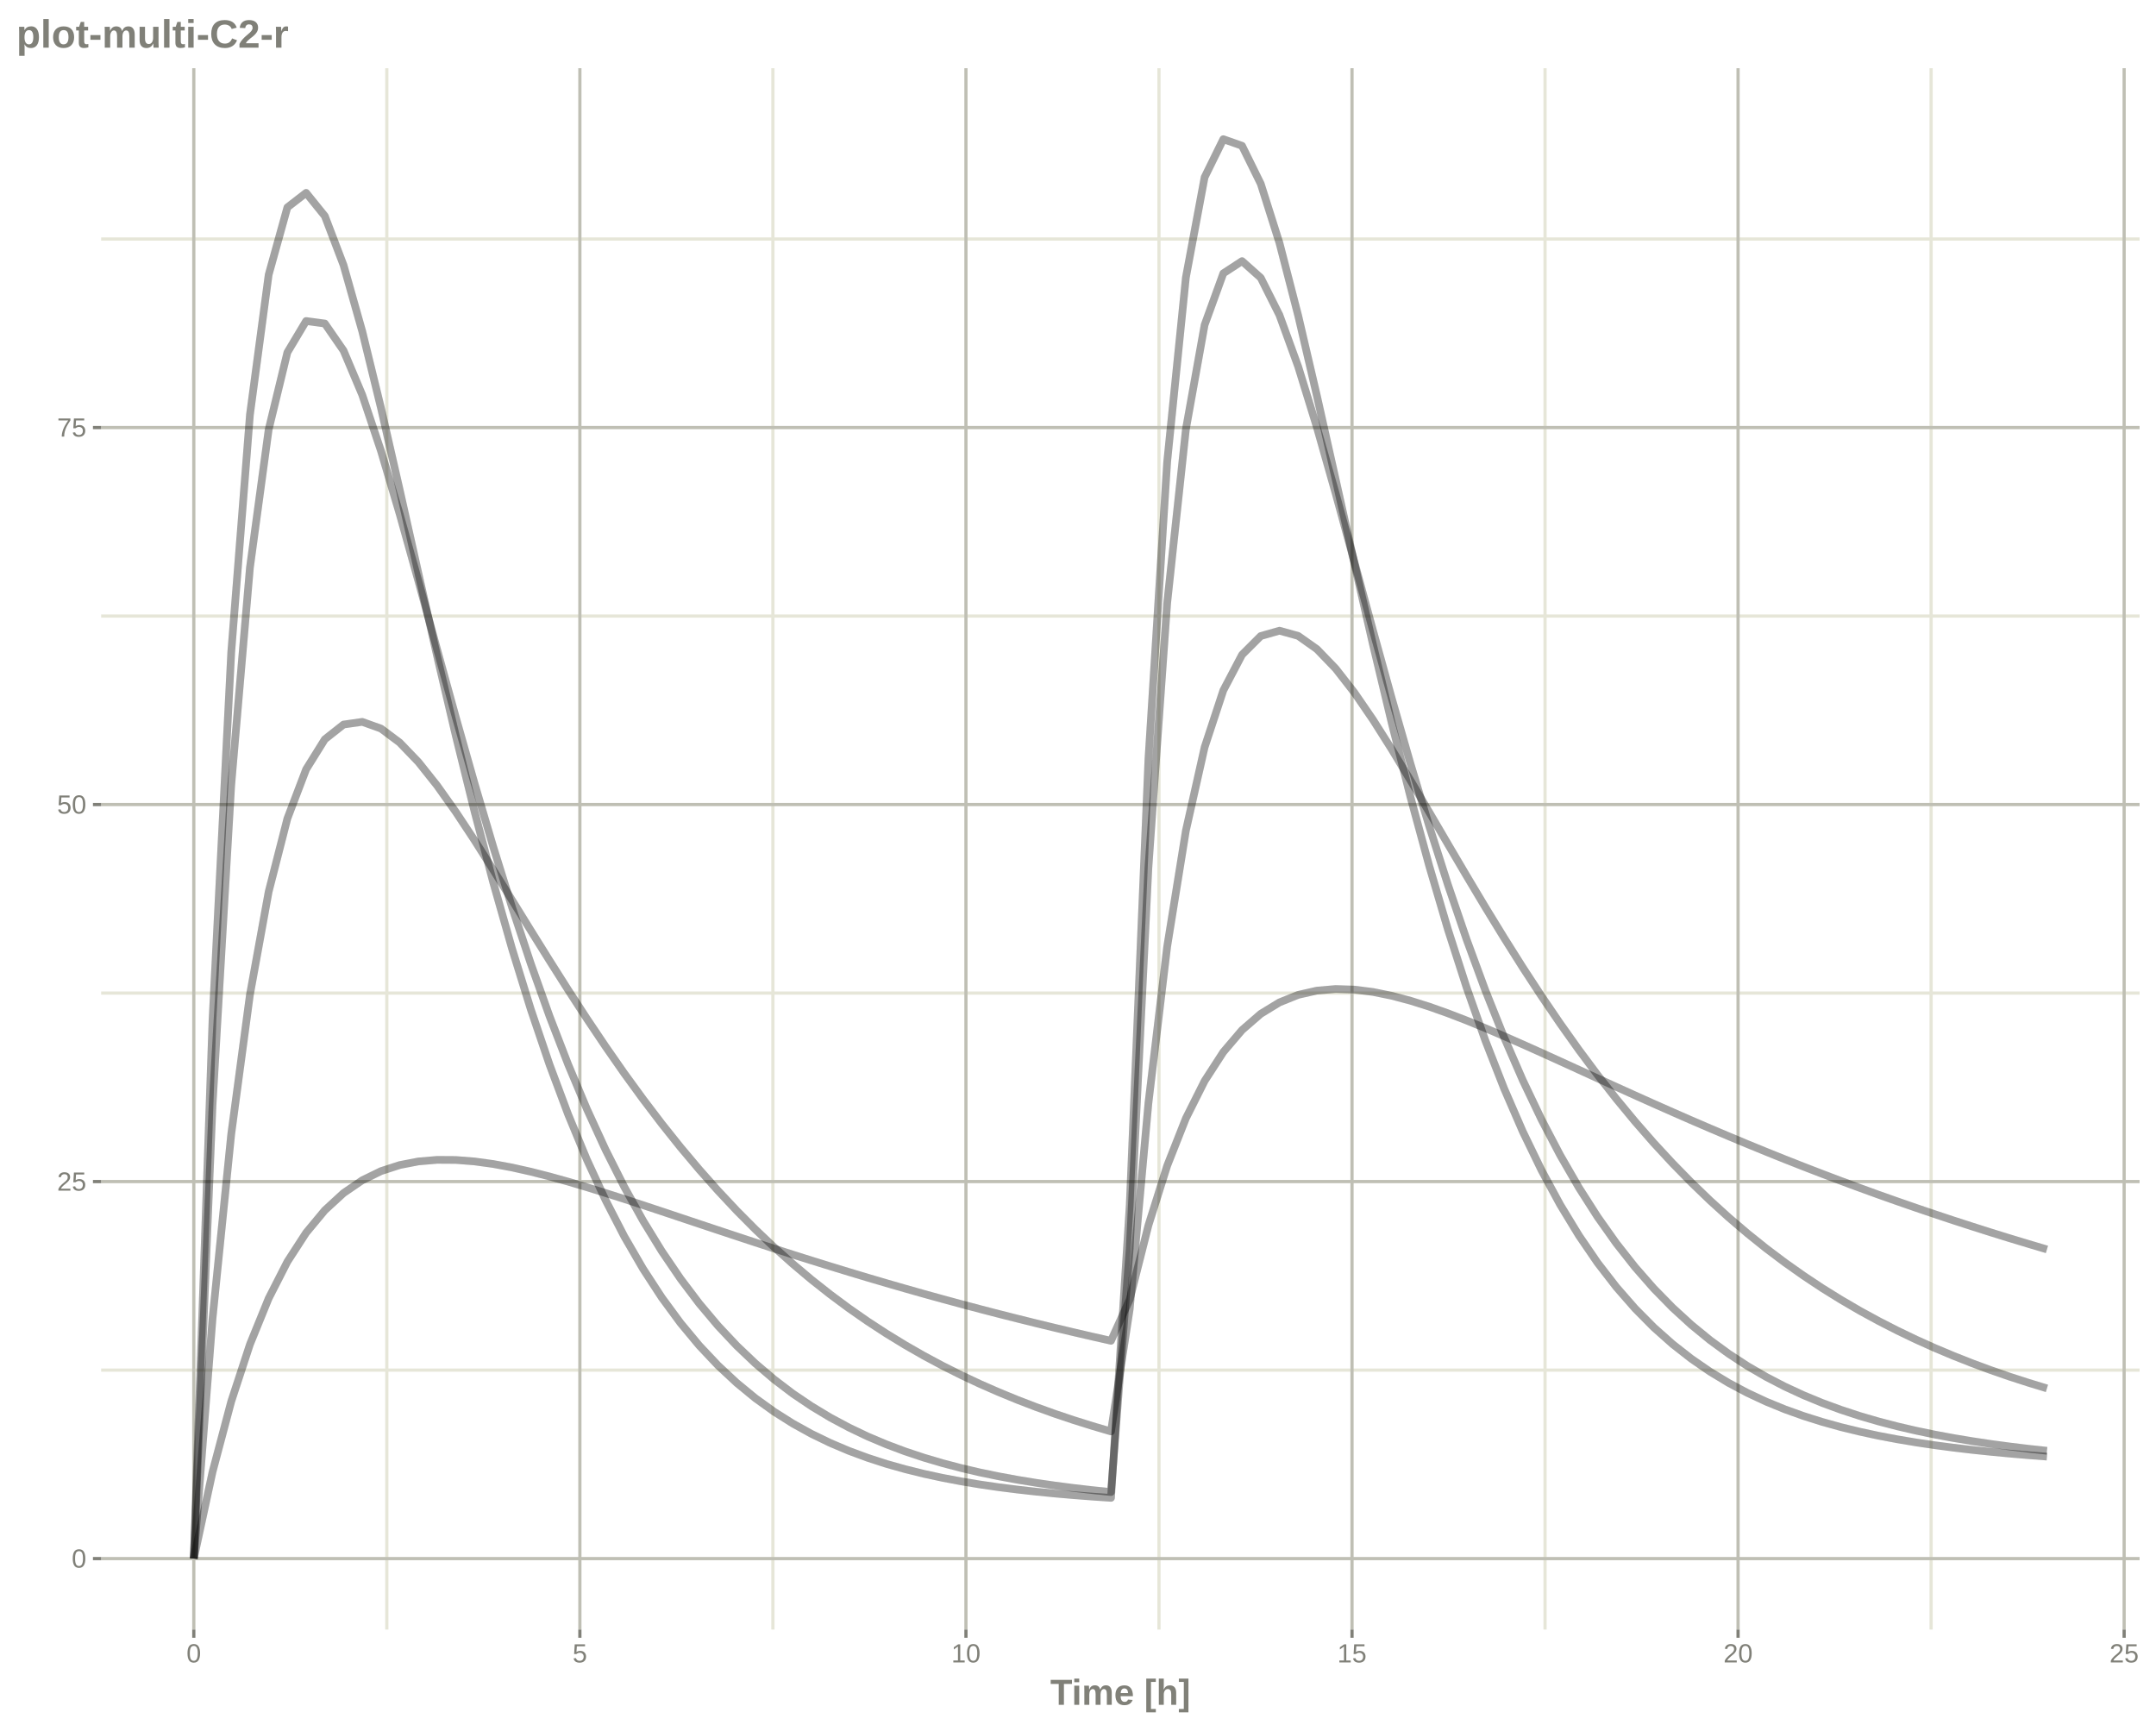
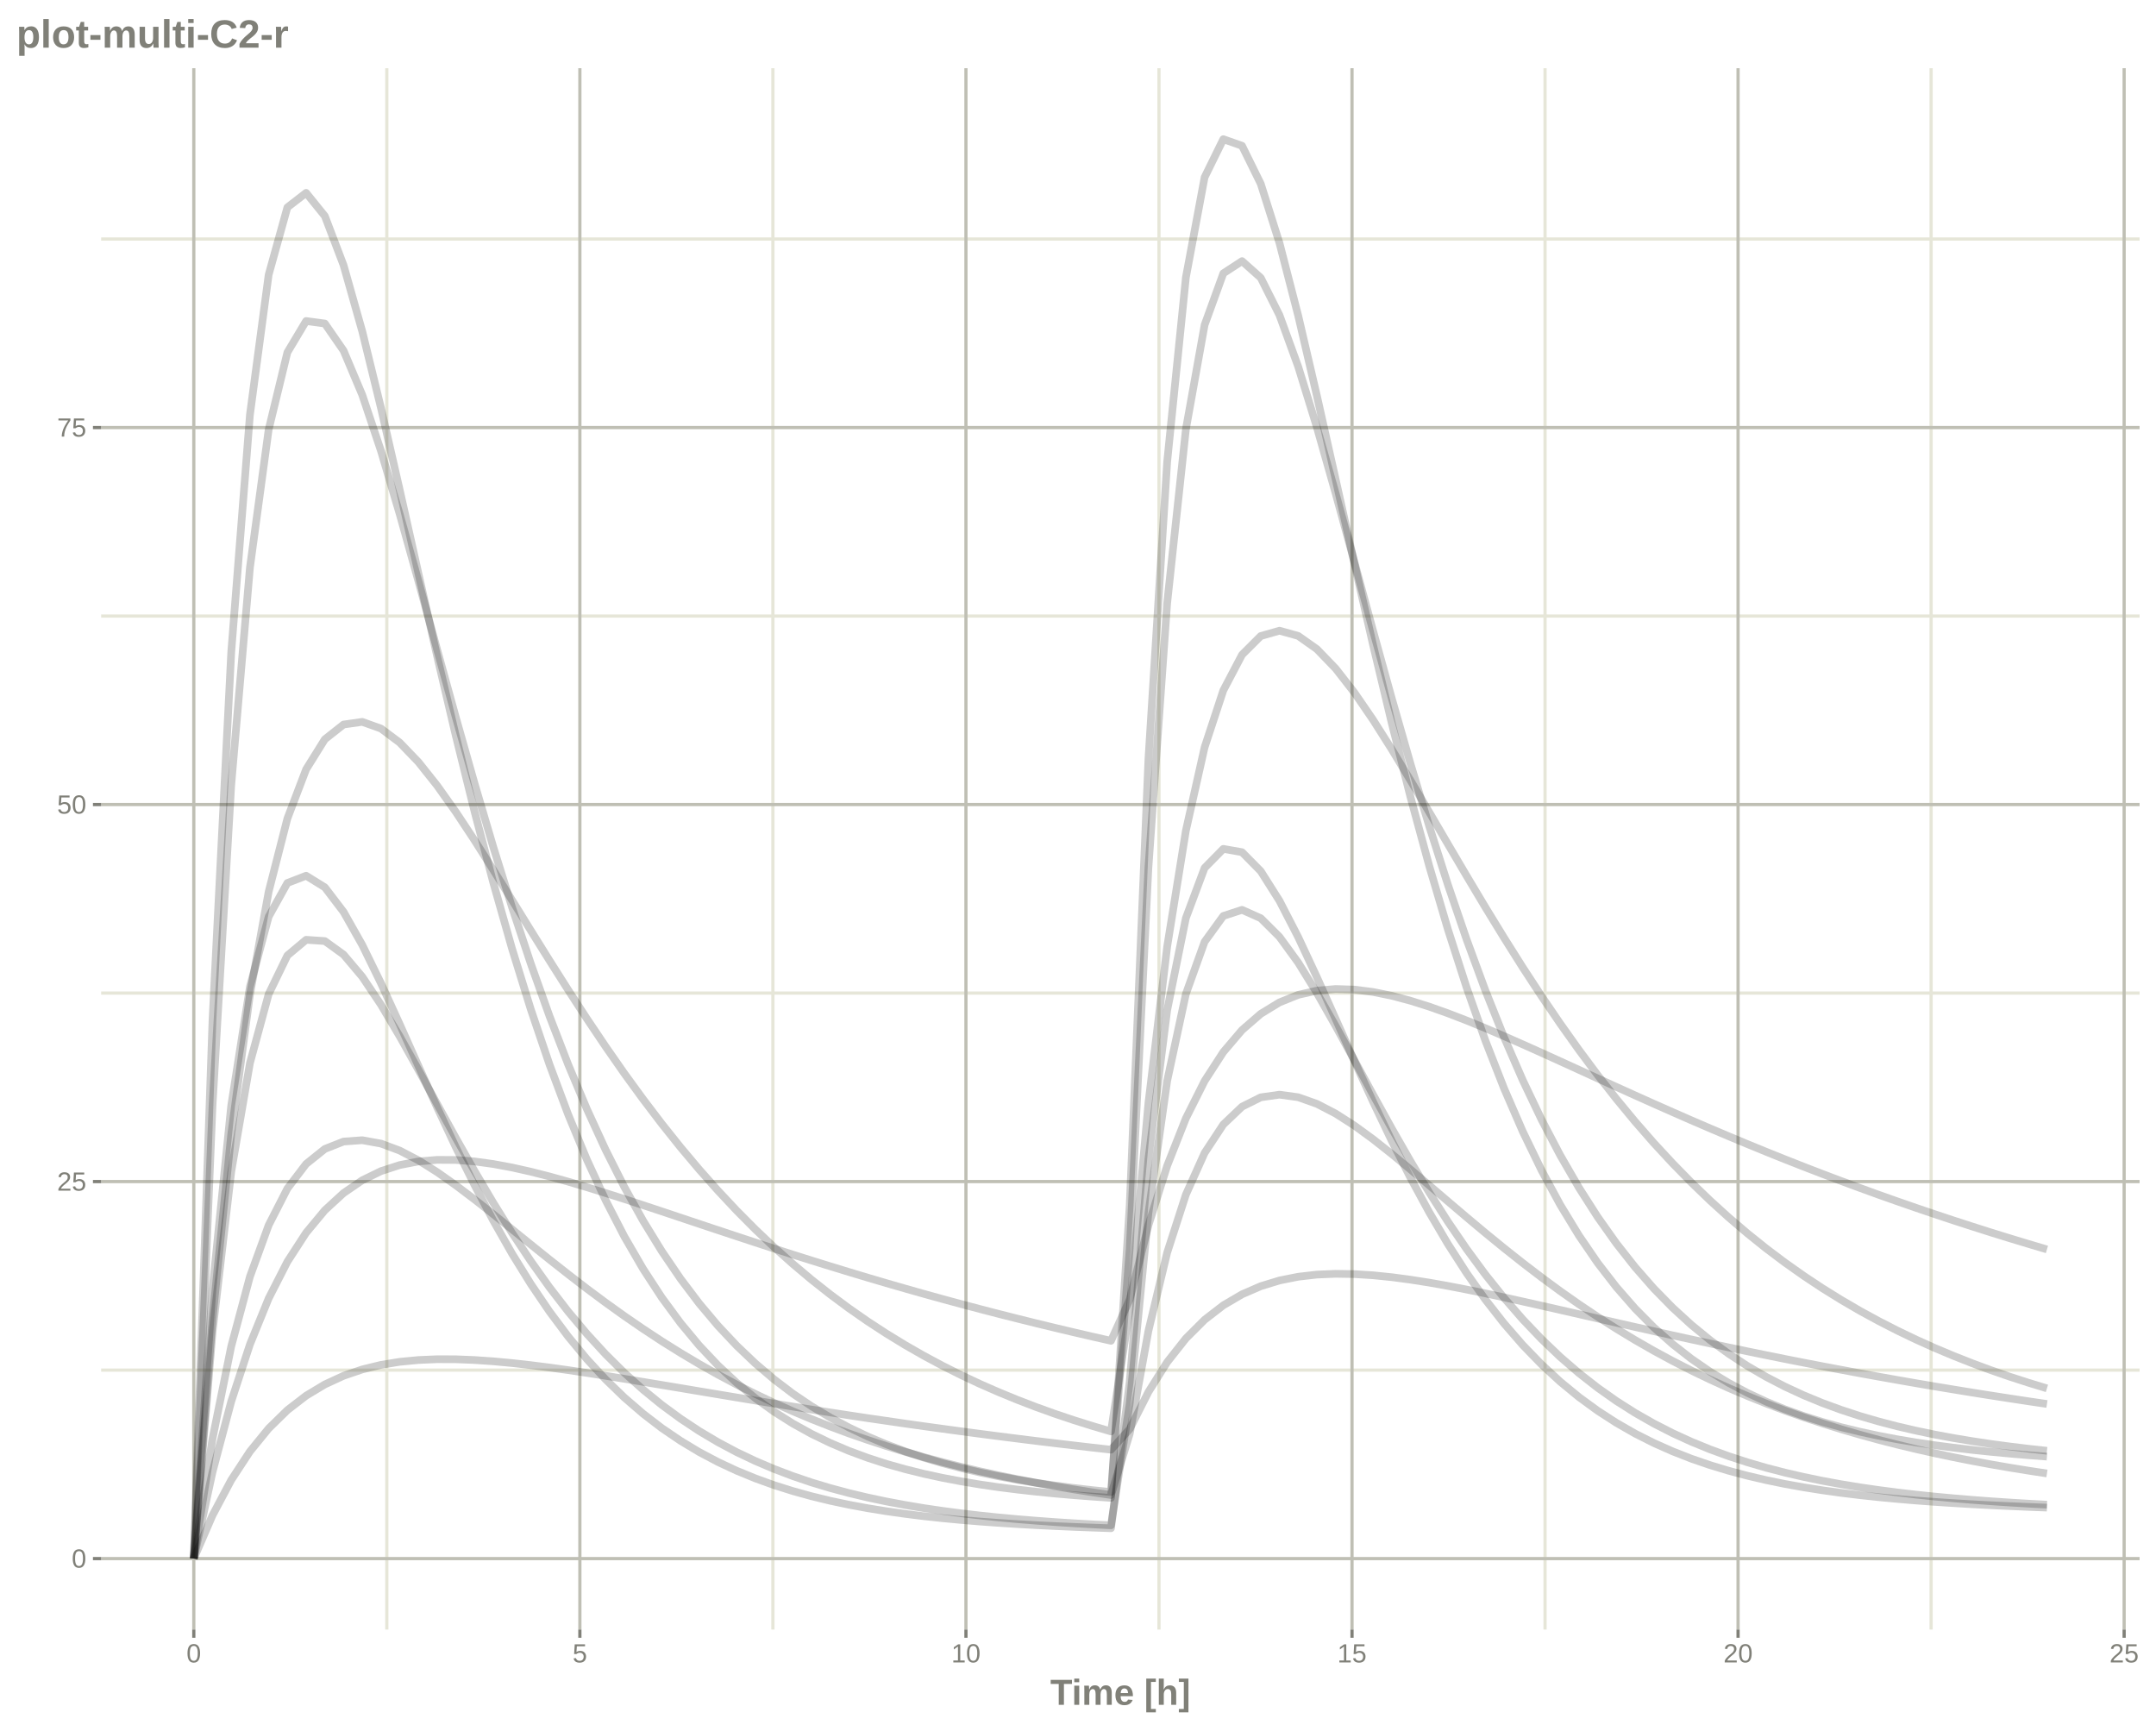
<svg xmlns="http://www.w3.org/2000/svg" viewBox="0 0 720.00 576.00">
  <defs>
    <style type="text/css">
    line, polyline, polygon, path, rect, circle {
      fill: none;
      stroke: #000000;
      stroke-linecap: round;
      stroke-linejoin: round;
      stroke-miterlimit: 10.00;
    }
  </style>
  </defs>
  <rect width="100%" height="100%" style="stroke: none; fill: #FFFFFF;" />
  <rect x="0.00" y="0.00" width="720.00" height="576.00" style="stroke-width: 1.07; stroke: #FFFFFF; fill: #FFFFFF;" />
  <defs>
    <clipPath id="cpMzMuNzh8NzE0LjUyfDU0NC4xM3wyMi43Nw==">
      <rect x="33.78" y="22.77" width="680.74" height="521.36" />
    </clipPath>
  </defs>
  <rect x="33.78" y="22.77" width="680.74" height="521.36" style="stroke-width: 1.07; stroke: none; fill: #FFFFFF;" clip-path="url(#cpMzMuNzh8NzE0LjUyfDU0NC4xM3wyMi43Nw==)" />
  <polyline points="33.78,457.49 714.52,457.49 " style="stroke-width: 1.07; stroke: #E6E6D8; stroke-linecap: butt;" clip-path="url(#cpMzMuNzh8NzE0LjUyfDU0NC4xM3wyMi43Nw==)" />
  <polyline points="33.78,331.60 714.52,331.60 " style="stroke-width: 1.07; stroke: #E6E6D8; stroke-linecap: butt;" clip-path="url(#cpMzMuNzh8NzE0LjUyfDU0NC4xM3wyMi43Nw==)" />
  <polyline points="33.78,205.71 714.52,205.71 " style="stroke-width: 1.07; stroke: #E6E6D8; stroke-linecap: butt;" clip-path="url(#cpMzMuNzh8NzE0LjUyfDU0NC4xM3wyMi43Nw==)" />
  <polyline points="33.78,79.82 714.52,79.82 " style="stroke-width: 1.07; stroke: #E6E6D8; stroke-linecap: butt;" clip-path="url(#cpMzMuNzh8NzE0LjUyfDU0NC4xM3wyMi43Nw==)" />
  <polyline points="129.18,544.13 129.18,22.77 " style="stroke-width: 1.07; stroke: #E6E6D8; stroke-linecap: butt;" clip-path="url(#cpMzMuNzh8NzE0LjUyfDU0NC4xM3wyMi43Nw==)" />
  <polyline points="258.11,544.13 258.11,22.77 " style="stroke-width: 1.07; stroke: #E6E6D8; stroke-linecap: butt;" clip-path="url(#cpMzMuNzh8NzE0LjUyfDU0NC4xM3wyMi43Nw==)" />
  <polyline points="387.04,544.13 387.04,22.77 " style="stroke-width: 1.07; stroke: #E6E6D8; stroke-linecap: butt;" clip-path="url(#cpMzMuNzh8NzE0LjUyfDU0NC4xM3wyMi43Nw==)" />
  <polyline points="515.97,544.13 515.97,22.77 " style="stroke-width: 1.07; stroke: #E6E6D8; stroke-linecap: butt;" clip-path="url(#cpMzMuNzh8NzE0LjUyfDU0NC4xM3wyMi43Nw==)" />
  <polyline points="644.90,544.13 644.90,22.77 " style="stroke-width: 1.07; stroke: #E6E6D8; stroke-linecap: butt;" clip-path="url(#cpMzMuNzh8NzE0LjUyfDU0NC4xM3wyMi43Nw==)" />
  <polyline points="33.78,520.43 714.52,520.43 " style="stroke-width: 1.07; stroke: #BFBFB4; stroke-linecap: butt;" clip-path="url(#cpMzMuNzh8NzE0LjUyfDU0NC4xM3wyMi43Nw==)" />
  <polyline points="33.78,394.54 714.52,394.54 " style="stroke-width: 1.07; stroke: #BFBFB4; stroke-linecap: butt;" clip-path="url(#cpMzMuNzh8NzE0LjUyfDU0NC4xM3wyMi43Nw==)" />
  <polyline points="33.78,268.65 714.52,268.65 " style="stroke-width: 1.07; stroke: #BFBFB4; stroke-linecap: butt;" clip-path="url(#cpMzMuNzh8NzE0LjUyfDU0NC4xM3wyMi43Nw==)" />
  <polyline points="33.78,142.77 714.52,142.77 " style="stroke-width: 1.07; stroke: #BFBFB4; stroke-linecap: butt;" clip-path="url(#cpMzMuNzh8NzE0LjUyfDU0NC4xM3wyMi43Nw==)" />
  <polyline points="64.72,544.13 64.72,22.77 " style="stroke-width: 1.07; stroke: #BFBFB4; stroke-linecap: butt;" clip-path="url(#cpMzMuNzh8NzE0LjUyfDU0NC4xM3wyMi43Nw==)" />
  <polyline points="193.65,544.13 193.65,22.77 " style="stroke-width: 1.07; stroke: #BFBFB4; stroke-linecap: butt;" clip-path="url(#cpMzMuNzh8NzE0LjUyfDU0NC4xM3wyMi43Nw==)" />
  <polyline points="322.58,544.13 322.58,22.77 " style="stroke-width: 1.07; stroke: #BFBFB4; stroke-linecap: butt;" clip-path="url(#cpMzMuNzh8NzE0LjUyfDU0NC4xM3wyMi43Nw==)" />
  <polyline points="451.51,544.13 451.51,22.77 " style="stroke-width: 1.07; stroke: #BFBFB4; stroke-linecap: butt;" clip-path="url(#cpMzMuNzh8NzE0LjUyfDU0NC4xM3wyMi43Nw==)" />
  <polyline points="580.43,544.13 580.43,22.77 " style="stroke-width: 1.07; stroke: #BFBFB4; stroke-linecap: butt;" clip-path="url(#cpMzMuNzh8NzE0LjUyfDU0NC4xM3wyMi43Nw==)" />
  <polyline points="709.36,544.13 709.36,22.77 " style="stroke-width: 1.07; stroke: #BFBFB4; stroke-linecap: butt;" clip-path="url(#cpMzMuNzh8NzE0LjUyfDU0NC4xM3wyMi43Nw==)" />
  <polyline points="64.72,520.43 70.97,440.35 77.22,378.71 83.47,332.11 89.72,297.76 95.97,273.33 102.23,256.89 108.48,246.86 114.73,241.93 120.98,241.04 127.23,243.28 133.48,247.96 139.73,254.46 145.98,262.32 152.23,271.14 158.49,280.61 164.74,290.49 170.99,300.56 177.24,310.67 183.49,320.70 189.74,330.56 195.99,340.16 202.24,349.46 208.49,358.43 214.75,367.02 221.00,375.24 227.25,383.07 233.50,390.50 239.75,397.55 246.00,404.22 252.25,410.51 258.50,416.45 264.75,422.03 271.00,427.29 277.26,432.23 283.51,436.87 289.76,441.22 296.01,445.30 302.26,449.12 308.51,452.70 314.76,456.05 321.01,459.18 327.26,462.12 333.52,464.86 339.77,467.43 346.02,469.83 352.27,472.08 358.52,474.18 364.77,476.14 371.02,477.98 377.27,437.11 383.52,368.32 389.78,316.09 396.03,277.34 402.28,249.52 408.53,230.53 414.78,218.63 421.03,212.38 427.28,210.60 433.53,212.33 439.78,216.75 446.04,223.24 452.29,231.26 458.54,240.37 464.79,250.24 471.04,260.59 477.29,271.19 483.54,281.87 489.79,292.49 496.04,302.95 502.30,313.17 508.55,323.08 514.80,332.64 521.05,341.82 527.30,350.61 533.55,358.99 539.80,366.96 546.05,374.52 552.30,381.68 558.56,388.44 564.81,394.83 571.06,400.85 577.31,406.52 583.56,411.85 589.81,416.87 596.06,421.57 602.31,425.99 608.56,430.14 614.82,434.02 621.07,437.67 627.32,441.08 633.57,444.28 639.82,447.28 646.07,450.09 652.32,452.72 658.57,455.19 664.82,457.50 671.08,459.67 677.33,461.69 683.58,463.60 " style="stroke-width: 2.56; stroke: #000000; stroke-opacity: 0.20; stroke-linecap: butt;" clip-path="url(#cpMzMuNzh8NzE0LjUyfDU0NC4xM3wyMi43Nw==)" />
-   <polyline points="64.72,520.43 70.97,440.35 77.22,378.71 83.47,332.11 89.72,297.76 95.97,273.33 102.23,256.89 108.48,246.86 114.73,241.93 120.98,241.04 127.23,243.28 133.48,247.96 139.73,254.46 145.98,262.32 152.23,271.14 158.49,280.61 164.74,290.49 170.99,300.56 177.24,310.67 183.49,320.70 189.74,330.56 195.99,340.16 202.24,349.46 208.49,358.43 214.75,367.02 221.00,375.24 227.25,383.07 233.50,390.50 239.75,397.55 246.00,404.22 252.25,410.51 258.50,416.45 264.75,422.03 271.00,427.29 277.26,432.23 283.51,436.87 289.76,441.22 296.01,445.30 302.26,449.12 308.51,452.70 314.76,456.05 321.01,459.18 327.26,462.12 333.52,464.86 339.77,467.43 346.02,469.83 352.27,472.08 358.52,474.18 364.77,476.14 371.02,477.98 377.27,437.11 383.52,368.32 389.78,316.09 396.03,277.34 402.28,249.52 408.53,230.53 414.78,218.63 421.03,212.38 427.28,210.60 433.53,212.33 439.78,216.75 446.04,223.24 452.29,231.26 458.54,240.37 464.79,250.24 471.04,260.59 477.29,271.19 483.54,281.87 489.79,292.49 496.04,302.95 502.30,313.17 508.55,323.08 514.80,332.64 521.05,341.82 527.30,350.61 533.55,358.99 539.80,366.96 546.05,374.52 552.30,381.68 558.56,388.44 564.81,394.83 571.06,400.85 577.31,406.52 583.56,411.85 589.81,416.87 596.06,421.57 602.31,425.99 608.56,430.14 614.82,434.02 621.07,437.67 627.32,441.08 633.57,444.28 639.82,447.28 646.07,450.09 652.32,452.72 658.57,455.19 664.82,457.50 671.08,459.67 677.33,461.69 683.58,463.60 " style="stroke-width: 2.56; stroke: #000000; stroke-opacity: 0.20; stroke-linecap: butt;" clip-path="url(#cpMzMuNzh8NzE0LjUyfDU0NC4xM3wyMi43Nw==)" />
+   <polyline points="64.72,520.43 70.97,480.39 77.22,449.57 83.47,426.27 89.72,409.10 95.97,396.88 102.23,388.66 108.48,383.65 114.73,381.18 120.98,380.73 127.23,381.86 133.48,384.19 139.73,387.45 145.98,391.38 152.23,395.79 158.49,400.52 164.74,405.46 170.99,410.49 177.24,415.55 183.49,420.57 189.74,425.49 195.99,430.30 202.24,434.95 208.49,439.43 214.75,443.73 221.00,447.84 227.25,451.75 233.50,455.47 239.75,458.99 246.00,462.32 252.25,465.47 258.50,468.44 264.75,471.23 271.00,473.86 277.26,476.33 283.51,478.65 289.76,480.82 296.01,482.86 302.26,484.78 308.51,486.56 314.76,488.24 321.01,489.81 327.26,491.28 333.52,492.65 339.77,493.93 346.02,495.13 352.27,496.26 358.52,497.31 364.77,498.29 371.02,499.21 377.27,478.77 383.52,444.38 389.78,418.26 396.03,398.89 402.28,384.98 408.53,375.48 414.78,369.53 421.03,366.41 427.28,365.52 433.53,366.38 439.78,368.59 446.04,371.84 452.29,375.84 458.54,380.40 464.79,385.34 471.04,390.51 477.29,395.81 483.54,401.15 489.79,406.46 496.04,411.69 502.30,416.80 508.55,421.75 514.80,426.53 521.05,431.13 527.30,435.52 533.55,439.71 539.80,443.69 546.05,447.47 552.30,451.05 558.56,454.44 564.81,457.63 571.06,460.64 577.31,463.48 583.56,466.14 589.81,468.65 596.06,471.00 602.31,473.21 608.56,475.28 614.82,477.23 621.07,479.05 627.32,480.76 633.57,482.36 639.82,483.86 646.07,485.26 652.32,486.58 658.57,487.81 664.82,488.97 671.08,490.05 677.33,491.06 683.58,492.01 " style="stroke-width: 2.56; stroke: #000000; stroke-opacity: 0.20; stroke-linecap: butt;" clip-path="url(#cpMzMuNzh8NzE0LjUyfDU0NC4xM3wyMi43Nw==)" />
  <polyline points="64.72,520.43 70.97,340.59 77.22,217.83 83.47,138.46 89.72,91.74 95.97,69.24 102.23,64.40 108.48,72.14 114.73,88.55 120.98,110.66 127.23,136.23 133.48,163.58 139.73,191.48 145.98,219.07 152.23,245.72 158.49,271.03 164.74,294.76 170.99,316.75 177.24,336.97 183.49,355.41 189.74,372.14 195.99,387.22 202.24,400.76 208.49,412.88 214.75,423.67 221.00,433.26 227.25,441.76 233.50,449.28 239.75,455.91 246.00,461.74 252.25,466.88 258.50,471.38 264.75,475.33 271.00,478.79 277.26,481.82 283.51,484.47 289.76,486.78 296.01,488.81 302.26,490.57 308.51,492.12 314.76,493.47 321.01,494.65 327.26,495.69 333.52,496.60 339.77,497.39 346.02,498.09 352.27,498.71 358.52,499.25 364.77,499.73 371.02,500.16 377.27,402.50 383.52,253.46 389.78,154.21 396.03,92.63 402.28,59.19 408.53,46.47 414.78,48.68 421.03,61.37 427.28,81.14 433.53,105.38 439.78,132.17 446.04,160.07 452.29,188.04 458.54,215.35 464.79,241.50 471.04,266.16 477.29,289.14 483.54,310.36 489.79,329.79 496.04,347.47 502.30,363.47 508.55,377.87 514.80,390.78 521.05,402.31 527.30,412.58 533.55,421.71 539.80,429.79 546.05,436.94 552.30,443.25 558.56,448.81 564.81,453.70 571.06,458.01 577.31,461.79 583.56,465.11 589.81,468.03 596.06,470.59 602.31,472.83 608.56,474.80 614.82,476.54 621.07,478.06 627.32,479.41 633.57,480.59 639.82,481.64 646.07,482.57 652.32,483.39 658.57,484.13 664.82,484.78 671.08,485.37 677.33,485.90 683.58,486.38 " style="stroke-width: 2.56; stroke: #000000; stroke-opacity: 0.20; stroke-linecap: butt;" clip-path="url(#cpMzMuNzh8NzE0LjUyfDU0NC4xM3wyMi43Nw==)" />
-   <polyline points="64.72,520.43 70.97,340.59 77.22,217.83 83.47,138.46 89.72,91.74 95.97,69.24 102.23,64.40 108.48,72.14 114.73,88.55 120.98,110.66 127.23,136.23 133.48,163.58 139.73,191.48 145.98,219.07 152.23,245.72 158.49,271.03 164.74,294.76 170.99,316.75 177.24,336.97 183.49,355.41 189.74,372.14 195.99,387.22 202.24,400.76 208.49,412.88 214.75,423.67 221.00,433.26 227.25,441.76 233.50,449.28 239.75,455.91 246.00,461.74 252.25,466.88 258.50,471.38 264.75,475.33 271.00,478.79 277.26,481.82 283.51,484.47 289.76,486.78 296.01,488.81 302.26,490.57 308.51,492.12 314.76,493.47 321.01,494.65 327.26,495.69 333.52,496.60 339.77,497.39 346.02,498.09 352.27,498.71 358.52,499.25 364.77,499.73 371.02,500.16 377.27,402.50 383.52,253.46 389.78,154.21 396.03,92.63 402.28,59.19 408.53,46.47 414.78,48.68 421.03,61.37 427.28,81.14 433.53,105.38 439.78,132.17 446.04,160.07 452.29,188.04 458.54,215.35 464.79,241.50 471.04,266.16 477.29,289.14 483.54,310.36 489.79,329.79 496.04,347.47 502.30,363.47 508.55,377.87 514.80,390.78 521.05,402.31 527.30,412.58 533.55,421.71 539.80,429.79 546.05,436.94 552.30,443.25 558.56,448.81 564.81,453.70 571.06,458.01 577.31,461.79 583.56,465.11 589.81,468.03 596.06,470.59 602.31,472.83 608.56,474.80 614.82,476.54 621.07,478.06 627.32,479.41 633.57,480.59 639.82,481.64 646.07,482.57 652.32,483.39 658.57,484.13 664.82,484.78 671.08,485.37 677.33,485.90 683.58,486.38 " style="stroke-width: 2.56; stroke: #000000; stroke-opacity: 0.20; stroke-linecap: butt;" clip-path="url(#cpMzMuNzh8NzE0LjUyfDU0NC4xM3wyMi43Nw==)" />
+   <polyline points="64.72,520.43 70.97,430.51 77.22,369.13 83.47,329.45 89.72,306.09 95.97,294.84 102.23,292.42 108.48,296.29 114.73,304.49 120.98,315.55 127.23,328.33 133.48,342.00 139.73,355.96 145.98,369.75 152.23,383.08 158.49,395.73 164.74,407.59 170.99,418.59 177.24,428.70 183.49,437.92 189.74,446.28 195.99,453.83 202.24,460.60 208.49,466.65 214.75,472.05 221.00,476.85 227.25,481.10 233.50,484.86 239.75,488.17 246.00,491.09 252.25,493.65 258.50,495.91 264.75,497.88 271.00,499.61 277.26,501.13 283.51,502.45 289.76,503.61 296.01,504.62 302.26,505.50 308.51,506.28 314.76,506.95 321.01,507.54 327.26,508.06 333.52,508.51 339.77,508.91 346.02,509.26 352.27,509.57 358.52,509.84 364.77,510.08 371.02,510.30 377.27,461.47 383.52,386.95 389.78,337.32 396.03,306.53 402.28,289.81 408.53,283.45 414.78,284.56 421.03,290.90 427.28,300.78 433.53,312.91 439.78,326.30 446.04,340.25 452.29,354.24 458.54,367.89 464.79,380.97 471.04,393.30 477.29,404.79 483.54,415.40 489.79,425.11 496.04,433.95 502.30,441.95 508.55,449.15 514.80,455.60 521.05,461.37 527.30,466.51 533.55,471.07 539.80,475.11 546.05,478.69 552.30,481.84 558.56,484.62 564.81,487.07 571.06,489.22 577.31,491.11 583.56,492.77 589.81,494.23 596.06,495.51 602.31,496.63 608.56,497.62 614.82,498.49 621.07,499.25 627.32,499.92 633.57,500.51 639.82,501.04 646.07,501.50 652.32,501.91 658.57,502.28 664.82,502.61 671.08,502.90 677.33,503.17 683.58,503.41 " style="stroke-width: 2.56; stroke: #000000; stroke-opacity: 0.20; stroke-linecap: butt;" clip-path="url(#cpMzMuNzh8NzE0LjUyfDU0NC4xM3wyMi43Nw==)" />
  <polyline points="64.72,520.43 70.97,491.52 77.22,467.97 83.47,448.90 89.72,433.55 95.97,421.30 102.23,411.64 108.48,404.12 114.73,398.38 120.98,394.11 127.23,391.06 133.48,389.03 139.73,387.82 145.98,387.29 152.23,387.33 158.49,387.82 164.74,388.68 170.99,389.84 177.24,391.24 183.49,392.83 189.74,394.57 195.99,396.43 202.24,398.37 208.49,400.37 214.75,402.42 221.00,404.49 227.25,406.58 233.50,408.67 239.75,410.75 246.00,412.82 252.25,414.88 258.50,416.91 264.75,418.92 271.00,420.89 277.26,422.83 283.51,424.74 289.76,426.62 296.01,428.46 302.26,430.26 308.51,432.03 314.76,433.76 321.01,435.45 327.26,437.11 333.52,438.73 339.77,440.31 346.02,441.86 352.27,443.37 358.52,444.85 364.77,446.30 371.02,447.71 377.27,433.91 383.52,409.15 389.78,389.26 396.03,373.42 402.28,360.95 408.53,351.29 414.78,343.95 421.03,338.53 427.28,334.71 433.53,332.20 439.78,330.78 446.04,330.24 452.29,330.44 458.54,331.23 464.79,332.50 471.04,334.16 477.29,336.13 483.54,338.35 489.79,340.76 496.04,343.32 502.30,345.99 508.55,348.74 514.80,351.54 521.05,354.38 527.30,357.23 533.55,360.09 539.80,362.94 546.05,365.77 552.30,368.57 558.56,371.34 564.81,374.08 571.06,376.77 577.31,379.42 583.56,382.03 589.81,384.59 596.06,387.10 602.31,389.56 608.56,391.97 614.82,394.34 621.07,396.65 627.32,398.92 633.57,401.13 639.82,403.30 646.07,405.42 652.32,407.50 658.57,409.52 664.82,411.51 671.08,413.45 677.33,415.34 683.58,417.20 " style="stroke-width: 2.56; stroke: #000000; stroke-opacity: 0.20; stroke-linecap: butt;" clip-path="url(#cpMzMuNzh8NzE0LjUyfDU0NC4xM3wyMi43Nw==)" />
-   <polyline points="64.72,520.43 70.97,491.52 77.22,467.97 83.47,448.90 89.72,433.55 95.97,421.30 102.23,411.64 108.48,404.12 114.73,398.38 120.98,394.11 127.23,391.06 133.48,389.03 139.73,387.82 145.98,387.29 152.23,387.33 158.49,387.82 164.74,388.68 170.99,389.84 177.24,391.24 183.49,392.83 189.74,394.57 195.99,396.43 202.24,398.37 208.49,400.37 214.75,402.42 221.00,404.49 227.25,406.58 233.50,408.67 239.75,410.75 246.00,412.82 252.25,414.88 258.50,416.91 264.75,418.92 271.00,420.89 277.26,422.83 283.51,424.74 289.76,426.62 296.01,428.46 302.26,430.26 308.51,432.03 314.76,433.76 321.01,435.45 327.26,437.11 333.52,438.73 339.77,440.31 346.02,441.86 352.27,443.37 358.52,444.85 364.77,446.30 371.02,447.71 377.27,433.91 383.52,409.15 389.78,389.26 396.03,373.42 402.28,360.95 408.53,351.29 414.78,343.95 421.03,338.53 427.28,334.71 433.53,332.20 439.78,330.78 446.04,330.24 452.29,330.44 458.54,331.23 464.79,332.50 471.04,334.16 477.29,336.13 483.54,338.35 489.79,340.76 496.04,343.32 502.30,345.99 508.55,348.74 514.80,351.54 521.05,354.38 527.30,357.23 533.55,360.09 539.80,362.94 546.05,365.77 552.30,368.57 558.56,371.34 564.81,374.08 571.06,376.77 577.31,379.42 583.56,382.03 589.81,384.59 596.06,387.10 602.31,389.56 608.56,391.97 614.82,394.34 621.07,396.65 627.32,398.92 633.57,401.13 639.82,403.30 646.07,405.42 652.32,407.50 658.57,409.52 664.82,411.51 671.08,413.45 677.33,415.34 683.58,417.20 " style="stroke-width: 2.56; stroke: #000000; stroke-opacity: 0.20; stroke-linecap: butt;" clip-path="url(#cpMzMuNzh8NzE0LjUyfDU0NC4xM3wyMi43Nw==)" />
+   <polyline points="64.72,520.43 70.97,505.98 77.22,494.20 83.47,484.66 89.72,476.99 95.97,470.87 102.23,466.04 108.48,462.28 114.73,459.40 120.98,457.27 127.23,455.75 133.48,454.73 139.73,454.13 145.98,453.86 152.23,453.88 158.49,454.13 164.74,454.56 170.99,455.14 177.24,455.84 183.49,456.63 189.74,457.50 195.99,458.43 202.24,459.40 208.49,460.40 214.75,461.42 221.00,462.46 227.25,463.50 233.50,464.55 239.75,465.59 246.00,466.63 252.25,467.66 258.50,468.67 264.75,469.67 271.00,470.66 277.26,471.63 283.51,472.59 289.76,473.53 296.01,474.44 302.26,475.35 308.51,476.23 314.76,477.09 321.01,477.94 327.26,478.77 333.52,479.58 339.77,480.37 346.02,481.15 352.27,481.90 358.52,482.64 364.77,483.37 371.02,484.07 377.27,477.17 383.52,464.79 389.78,454.84 396.03,446.93 402.28,440.69 408.53,435.86 414.78,432.19 421.03,429.48 427.28,427.57 433.53,426.32 439.78,425.60 446.04,425.34 452.29,425.44 458.54,425.83 464.79,426.47 471.04,427.30 477.29,428.28 483.54,429.39 489.79,430.60 496.04,431.88 502.30,433.21 508.55,434.59 514.80,435.99 521.05,437.41 527.30,438.83 533.55,440.26 539.80,441.68 546.05,443.10 552.30,444.50 558.56,445.89 564.81,447.25 571.06,448.60 577.31,449.93 583.56,451.23 589.81,452.51 596.06,453.77 602.31,455.00 608.56,456.20 614.82,457.38 621.07,458.54 627.32,459.67 633.57,460.78 639.82,461.87 646.07,462.93 652.32,463.96 658.57,464.98 664.82,465.97 671.08,466.94 677.33,467.89 683.58,468.81 " style="stroke-width: 2.56; stroke: #000000; stroke-opacity: 0.20; stroke-linecap: butt;" clip-path="url(#cpMzMuNzh8NzE0LjUyfDU0NC4xM3wyMi43Nw==)" />
  <polyline points="64.72,520.43 70.97,369.16 77.22,262.12 83.47,189.50 89.72,143.44 95.97,117.67 102.23,107.19 108.48,108.03 114.73,117.07 120.98,131.89 127.23,150.57 133.48,171.66 139.73,194.05 145.98,216.89 152.23,239.58 158.49,261.67 164.74,282.85 170.99,302.91 177.24,321.73 183.49,339.25 189.74,355.44 195.99,370.32 202.24,383.94 208.49,396.34 214.75,407.60 221.00,417.78 227.25,426.97 233.50,435.24 239.75,442.66 246.00,449.32 252.25,455.27 258.50,460.59 264.75,465.34 271.00,469.56 277.26,473.33 283.51,476.67 289.76,479.65 296.01,482.29 302.26,484.64 308.51,486.72 314.76,488.57 321.01,490.21 327.26,491.67 333.52,492.96 339.77,494.11 346.02,495.13 352.27,496.04 358.52,496.85 364.77,497.57 371.02,498.21 377.27,416.93 383.52,289.65 389.78,201.38 396.03,143.34 402.28,108.50 408.53,91.27 414.78,87.19 421.03,92.76 427.28,105.22 433.53,122.41 439.78,142.68 446.04,164.74 452.29,187.63 458.54,210.64 464.79,233.24 471.04,255.06 477.29,275.85 483.54,295.44 489.79,313.74 496.04,330.72 502.30,346.38 508.55,360.74 514.80,373.85 521.05,385.78 527.30,396.60 533.55,406.38 539.80,415.20 546.05,423.13 552.30,430.26 558.56,436.65 564.81,442.37 571.06,447.48 577.31,452.05 583.56,456.13 589.81,459.76 596.06,463.00 602.31,465.89 608.56,468.47 614.82,470.76 621.07,472.81 627.32,474.63 633.57,476.26 639.82,477.71 646.07,479.01 652.32,480.17 658.57,481.21 664.82,482.15 671.08,482.99 677.33,483.75 683.58,484.43 " style="stroke-width: 2.56; stroke: #000000; stroke-opacity: 0.20; stroke-linecap: butt;" clip-path="url(#cpMzMuNzh8NzE0LjUyfDU0NC4xM3wyMi43Nw==)" />
-   <polyline points="64.72,520.43 70.97,369.16 77.22,262.12 83.47,189.50 89.72,143.44 95.97,117.67 102.23,107.19 108.48,108.03 114.73,117.07 120.98,131.89 127.23,150.57 133.48,171.66 139.73,194.05 145.98,216.89 152.23,239.58 158.49,261.67 164.74,282.85 170.99,302.91 177.24,321.73 183.49,339.25 189.74,355.44 195.99,370.32 202.24,383.94 208.49,396.34 214.75,407.60 221.00,417.78 227.25,426.97 233.50,435.24 239.75,442.66 246.00,449.32 252.25,455.27 258.50,460.59 264.75,465.34 271.00,469.56 277.26,473.33 283.51,476.67 289.76,479.65 296.01,482.29 302.26,484.64 308.51,486.72 314.76,488.57 321.01,490.21 327.26,491.67 333.52,492.96 339.77,494.11 346.02,495.13 352.27,496.04 358.52,496.85 364.77,497.57 371.02,498.21 377.27,416.93 383.52,289.65 389.78,201.38 396.03,143.34 402.28,108.50 408.53,91.27 414.78,87.19 421.03,92.76 427.28,105.22 433.53,122.41 439.78,142.68 446.04,164.74 452.29,187.63 458.54,210.64 464.79,233.24 471.04,255.06 477.29,275.85 483.54,295.44 489.79,313.74 496.04,330.72 502.30,346.38 508.55,360.74 514.80,373.85 521.05,385.78 527.30,396.60 533.55,406.38 539.80,415.20 546.05,423.13 552.30,430.26 558.56,436.65 564.81,442.37 571.06,447.48 577.31,452.05 583.56,456.13 589.81,459.76 596.06,463.00 602.31,465.89 608.56,468.47 614.82,470.76 621.07,472.81 627.32,474.63 633.57,476.26 639.82,477.71 646.07,479.01 652.32,480.17 658.57,481.21 664.82,482.15 671.08,482.99 677.33,483.75 683.58,484.43 " style="stroke-width: 2.56; stroke: #000000; stroke-opacity: 0.20; stroke-linecap: butt;" clip-path="url(#cpMzMuNzh8NzE0LjUyfDU0NC4xM3wyMi43Nw==)" />
+   <polyline points="64.72,520.43 70.97,444.80 77.22,391.27 83.47,354.97 89.72,331.94 95.97,319.05 102.23,313.81 108.48,314.23 114.73,318.75 120.98,326.16 127.23,335.50 133.48,346.05 139.73,357.24 145.98,368.66 152.23,380.01 158.49,391.05 164.74,401.64 170.99,411.67 177.24,421.08 183.49,429.84 189.74,437.94 195.99,445.38 202.24,452.19 208.49,458.39 214.75,464.02 221.00,469.11 227.25,473.70 233.50,477.84 239.75,481.55 246.00,484.88 252.25,487.85 258.50,490.51 264.75,492.88 271.00,495.00 277.26,496.88 283.51,498.55 289.76,500.04 296.01,501.36 302.26,502.53 308.51,503.58 314.76,504.50 321.01,505.32 327.26,506.05 333.52,506.70 339.77,507.27 346.02,507.78 352.27,508.24 358.52,508.64 364.77,509.00 371.02,509.32 377.27,468.68 383.52,405.04 389.78,360.91 396.03,331.88 402.28,314.47 408.53,305.85 414.78,303.81 421.03,306.60 427.28,312.83 433.53,321.42 439.78,331.56 446.04,342.59 452.29,354.03 458.54,365.54 464.79,376.84 471.04,387.75 477.29,398.14 483.54,407.94 489.79,417.09 496.04,425.58 502.30,433.40 508.55,440.58 514.80,447.14 521.05,453.11 527.30,458.51 533.55,463.40 539.80,467.81 546.05,471.78 552.30,475.34 558.56,478.54 564.81,481.40 571.06,483.96 577.31,486.24 583.56,488.28 589.81,490.10 596.06,491.72 602.31,493.16 608.56,494.45 614.82,495.60 621.07,496.62 627.32,497.53 633.57,498.34 639.82,499.07 646.07,499.72 652.32,500.30 658.57,500.82 664.82,501.29 671.08,501.71 677.33,502.09 683.58,502.43 " style="stroke-width: 2.56; stroke: #000000; stroke-opacity: 0.20; stroke-linecap: butt;" clip-path="url(#cpMzMuNzh8NzE0LjUyfDU0NC4xM3wyMi43Nw==)" />
  <defs>
    <clipPath id="cpMC4wMHw3MjAuMDB8NTc2LjAwfDAuMDA=">
      <rect x="0.00" y="0.00" width="720.00" height="576.00" />
    </clipPath>
  </defs>
  <g clip-path="url(#cpMC4wMHw3MjAuMDB8NTc2LjAwfDAuMDA=)">
    <text x="23.95" y="523.46" style="font-size: 8.80px; fill: #808078; font-family: Liberation Sans;" textLength="4.89px" lengthAdjust="spacingAndGlyphs">0</text>
  </g>
  <g clip-path="url(#cpMC4wMHw3MjAuMDB8NTc2LjAwfDAuMDA=)">
    <text x="19.06" y="397.57" style="font-size: 8.80px; fill: #808078; font-family: Liberation Sans;" textLength="9.78px" lengthAdjust="spacingAndGlyphs">25</text>
  </g>
  <g clip-path="url(#cpMC4wMHw3MjAuMDB8NTc2LjAwfDAuMDA=)">
    <text x="19.06" y="271.68" style="font-size: 8.80px; fill: #808078; font-family: Liberation Sans;" textLength="9.78px" lengthAdjust="spacingAndGlyphs">50</text>
  </g>
  <g clip-path="url(#cpMC4wMHw3MjAuMDB8NTc2LjAwfDAuMDA=)">
    <text x="19.06" y="145.79" style="font-size: 8.80px; fill: #808078; font-family: Liberation Sans;" textLength="9.78px" lengthAdjust="spacingAndGlyphs">75</text>
  </g>
  <polyline points="31.04,520.43 33.78,520.43 " style="stroke-width: 1.07; stroke: #808078; stroke-linecap: butt;" clip-path="url(#cpMC4wMHw3MjAuMDB8NTc2LjAwfDAuMDA=)" />
  <polyline points="31.04,394.54 33.78,394.54 " style="stroke-width: 1.07; stroke: #808078; stroke-linecap: butt;" clip-path="url(#cpMC4wMHw3MjAuMDB8NTc2LjAwfDAuMDA=)" />
  <polyline points="31.04,268.65 33.78,268.65 " style="stroke-width: 1.07; stroke: #808078; stroke-linecap: butt;" clip-path="url(#cpMC4wMHw3MjAuMDB8NTc2LjAwfDAuMDA=)" />
  <polyline points="31.04,142.77 33.78,142.77 " style="stroke-width: 1.07; stroke: #808078; stroke-linecap: butt;" clip-path="url(#cpMC4wMHw3MjAuMDB8NTc2LjAwfDAuMDA=)" />
  <polyline points="64.72,546.87 64.72,544.13 " style="stroke-width: 1.07; stroke: #808078; stroke-linecap: butt;" clip-path="url(#cpMC4wMHw3MjAuMDB8NTc2LjAwfDAuMDA=)" />
  <polyline points="193.65,546.87 193.65,544.13 " style="stroke-width: 1.07; stroke: #808078; stroke-linecap: butt;" clip-path="url(#cpMC4wMHw3MjAuMDB8NTc2LjAwfDAuMDA=)" />
  <polyline points="322.58,546.87 322.58,544.13 " style="stroke-width: 1.07; stroke: #808078; stroke-linecap: butt;" clip-path="url(#cpMC4wMHw3MjAuMDB8NTc2LjAwfDAuMDA=)" />
  <polyline points="451.51,546.87 451.51,544.13 " style="stroke-width: 1.07; stroke: #808078; stroke-linecap: butt;" clip-path="url(#cpMC4wMHw3MjAuMDB8NTc2LjAwfDAuMDA=)" />
  <polyline points="580.43,546.87 580.43,544.13 " style="stroke-width: 1.07; stroke: #808078; stroke-linecap: butt;" clip-path="url(#cpMC4wMHw3MjAuMDB8NTc2LjAwfDAuMDA=)" />
  <polyline points="709.36,546.87 709.36,544.13 " style="stroke-width: 1.07; stroke: #808078; stroke-linecap: butt;" clip-path="url(#cpMC4wMHw3MjAuMDB8NTc2LjAwfDAuMDA=)" />
  <g clip-path="url(#cpMC4wMHw3MjAuMDB8NTc2LjAwfDAuMDA=)">
    <text x="62.27" y="555.11" style="font-size: 8.80px; fill: #808078; font-family: Liberation Sans;" textLength="4.89px" lengthAdjust="spacingAndGlyphs">0</text>
  </g>
  <g clip-path="url(#cpMC4wMHw3MjAuMDB8NTc2LjAwfDAuMDA=)">
    <text x="191.20" y="555.11" style="font-size: 8.80px; fill: #808078; font-family: Liberation Sans;" textLength="4.89px" lengthAdjust="spacingAndGlyphs">5</text>
  </g>
  <g clip-path="url(#cpMC4wMHw3MjAuMDB8NTc2LjAwfDAuMDA=)">
    <text x="317.69" y="555.11" style="font-size: 8.80px; fill: #808078; font-family: Liberation Sans;" textLength="9.78px" lengthAdjust="spacingAndGlyphs">10</text>
  </g>
  <g clip-path="url(#cpMC4wMHw3MjAuMDB8NTc2LjAwfDAuMDA=)">
    <text x="446.61" y="555.11" style="font-size: 8.80px; fill: #808078; font-family: Liberation Sans;" textLength="9.78px" lengthAdjust="spacingAndGlyphs">15</text>
  </g>
  <g clip-path="url(#cpMC4wMHw3MjAuMDB8NTc2LjAwfDAuMDA=)">
    <text x="575.54" y="555.11" style="font-size: 8.80px; fill: #808078; font-family: Liberation Sans;" textLength="9.78px" lengthAdjust="spacingAndGlyphs">20</text>
  </g>
  <g clip-path="url(#cpMC4wMHw3MjAuMDB8NTc2LjAwfDAuMDA=)">
    <text x="704.47" y="555.11" style="font-size: 8.80px; fill: #808078; font-family: Liberation Sans;" textLength="9.78px" lengthAdjust="spacingAndGlyphs">25</text>
  </g>
  <g clip-path="url(#cpMC4wMHw3MjAuMDB8NTc2LjAwfDAuMDA=)">
    <text x="350.74" y="569.26" style="font-size: 12.10px; font-weight: bold; fill: #808078; font-family: Liberation Sans;" textLength="46.81px" lengthAdjust="spacingAndGlyphs">Time [h]</text>
  </g>
  <g clip-path="url(#cpMC4wMHw3MjAuMDB8NTc2LjAwfDAuMDA=)">
    <text x="5.48" y="15.92" style="font-size: 13.20px; font-weight: bold; fill: #808078; font-family: Liberation Sans;" textLength="90.81px" lengthAdjust="spacingAndGlyphs">plot-multi-C2-r</text>
  </g>
</svg>
